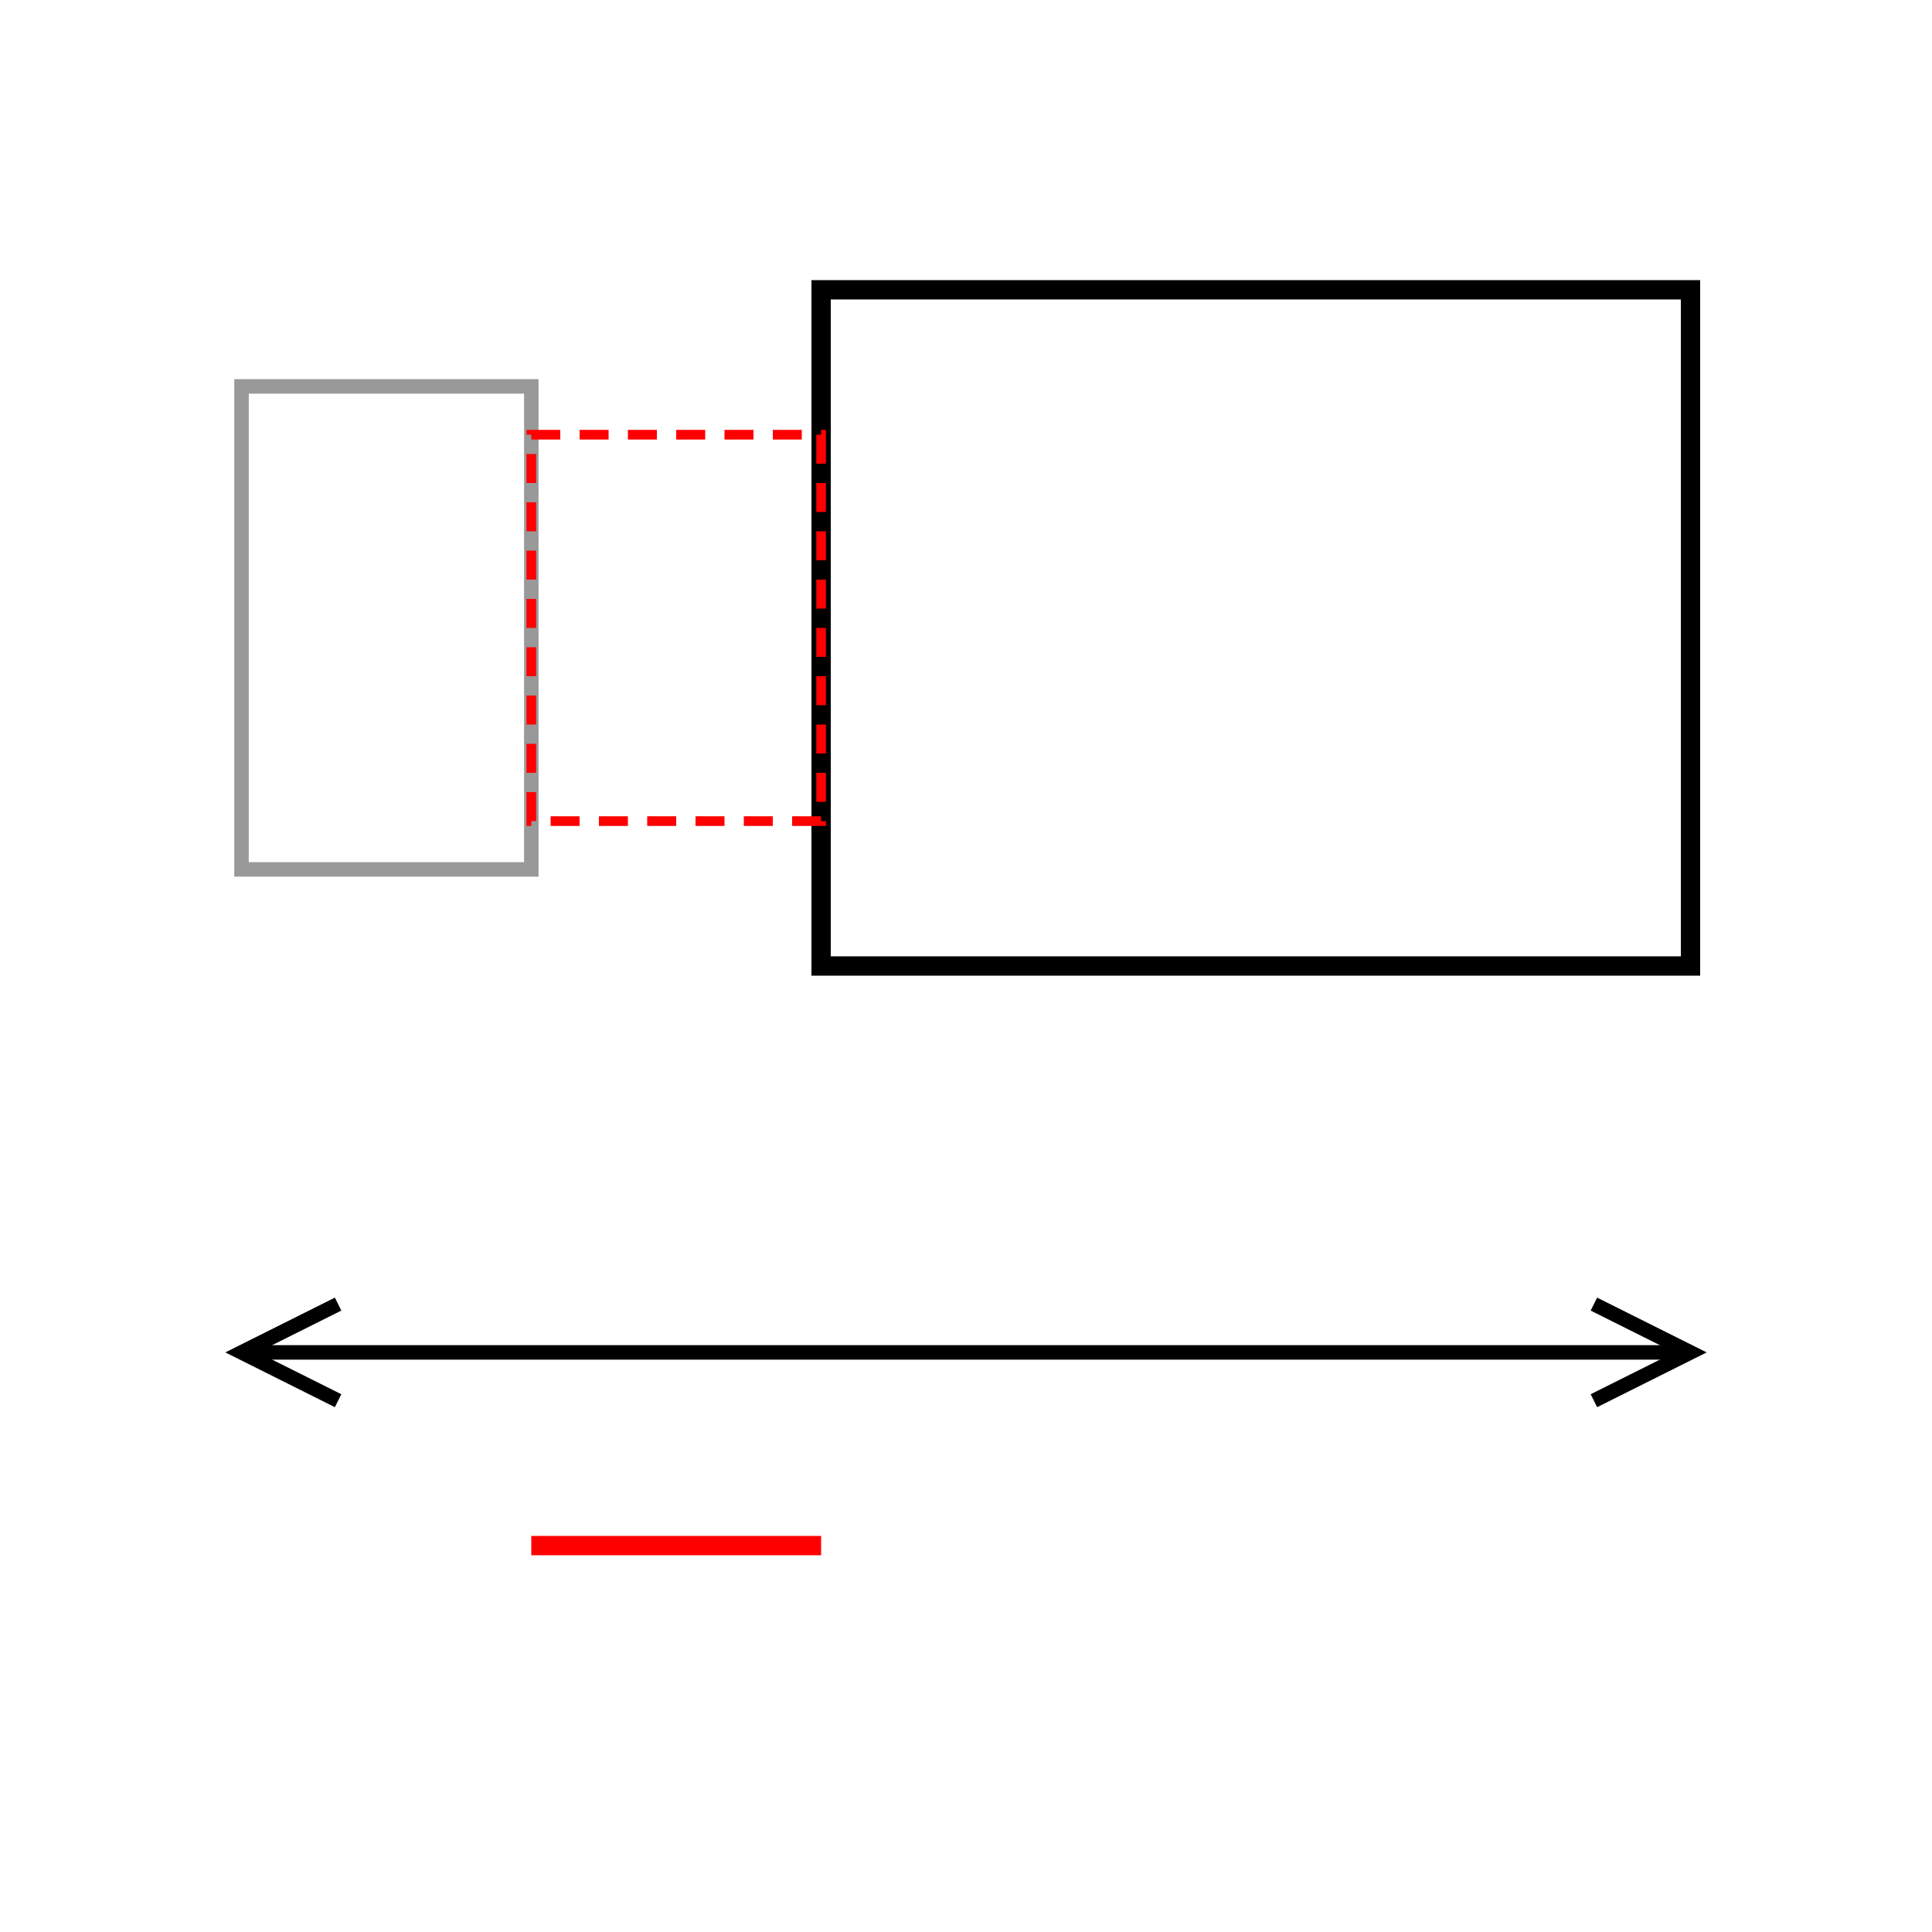
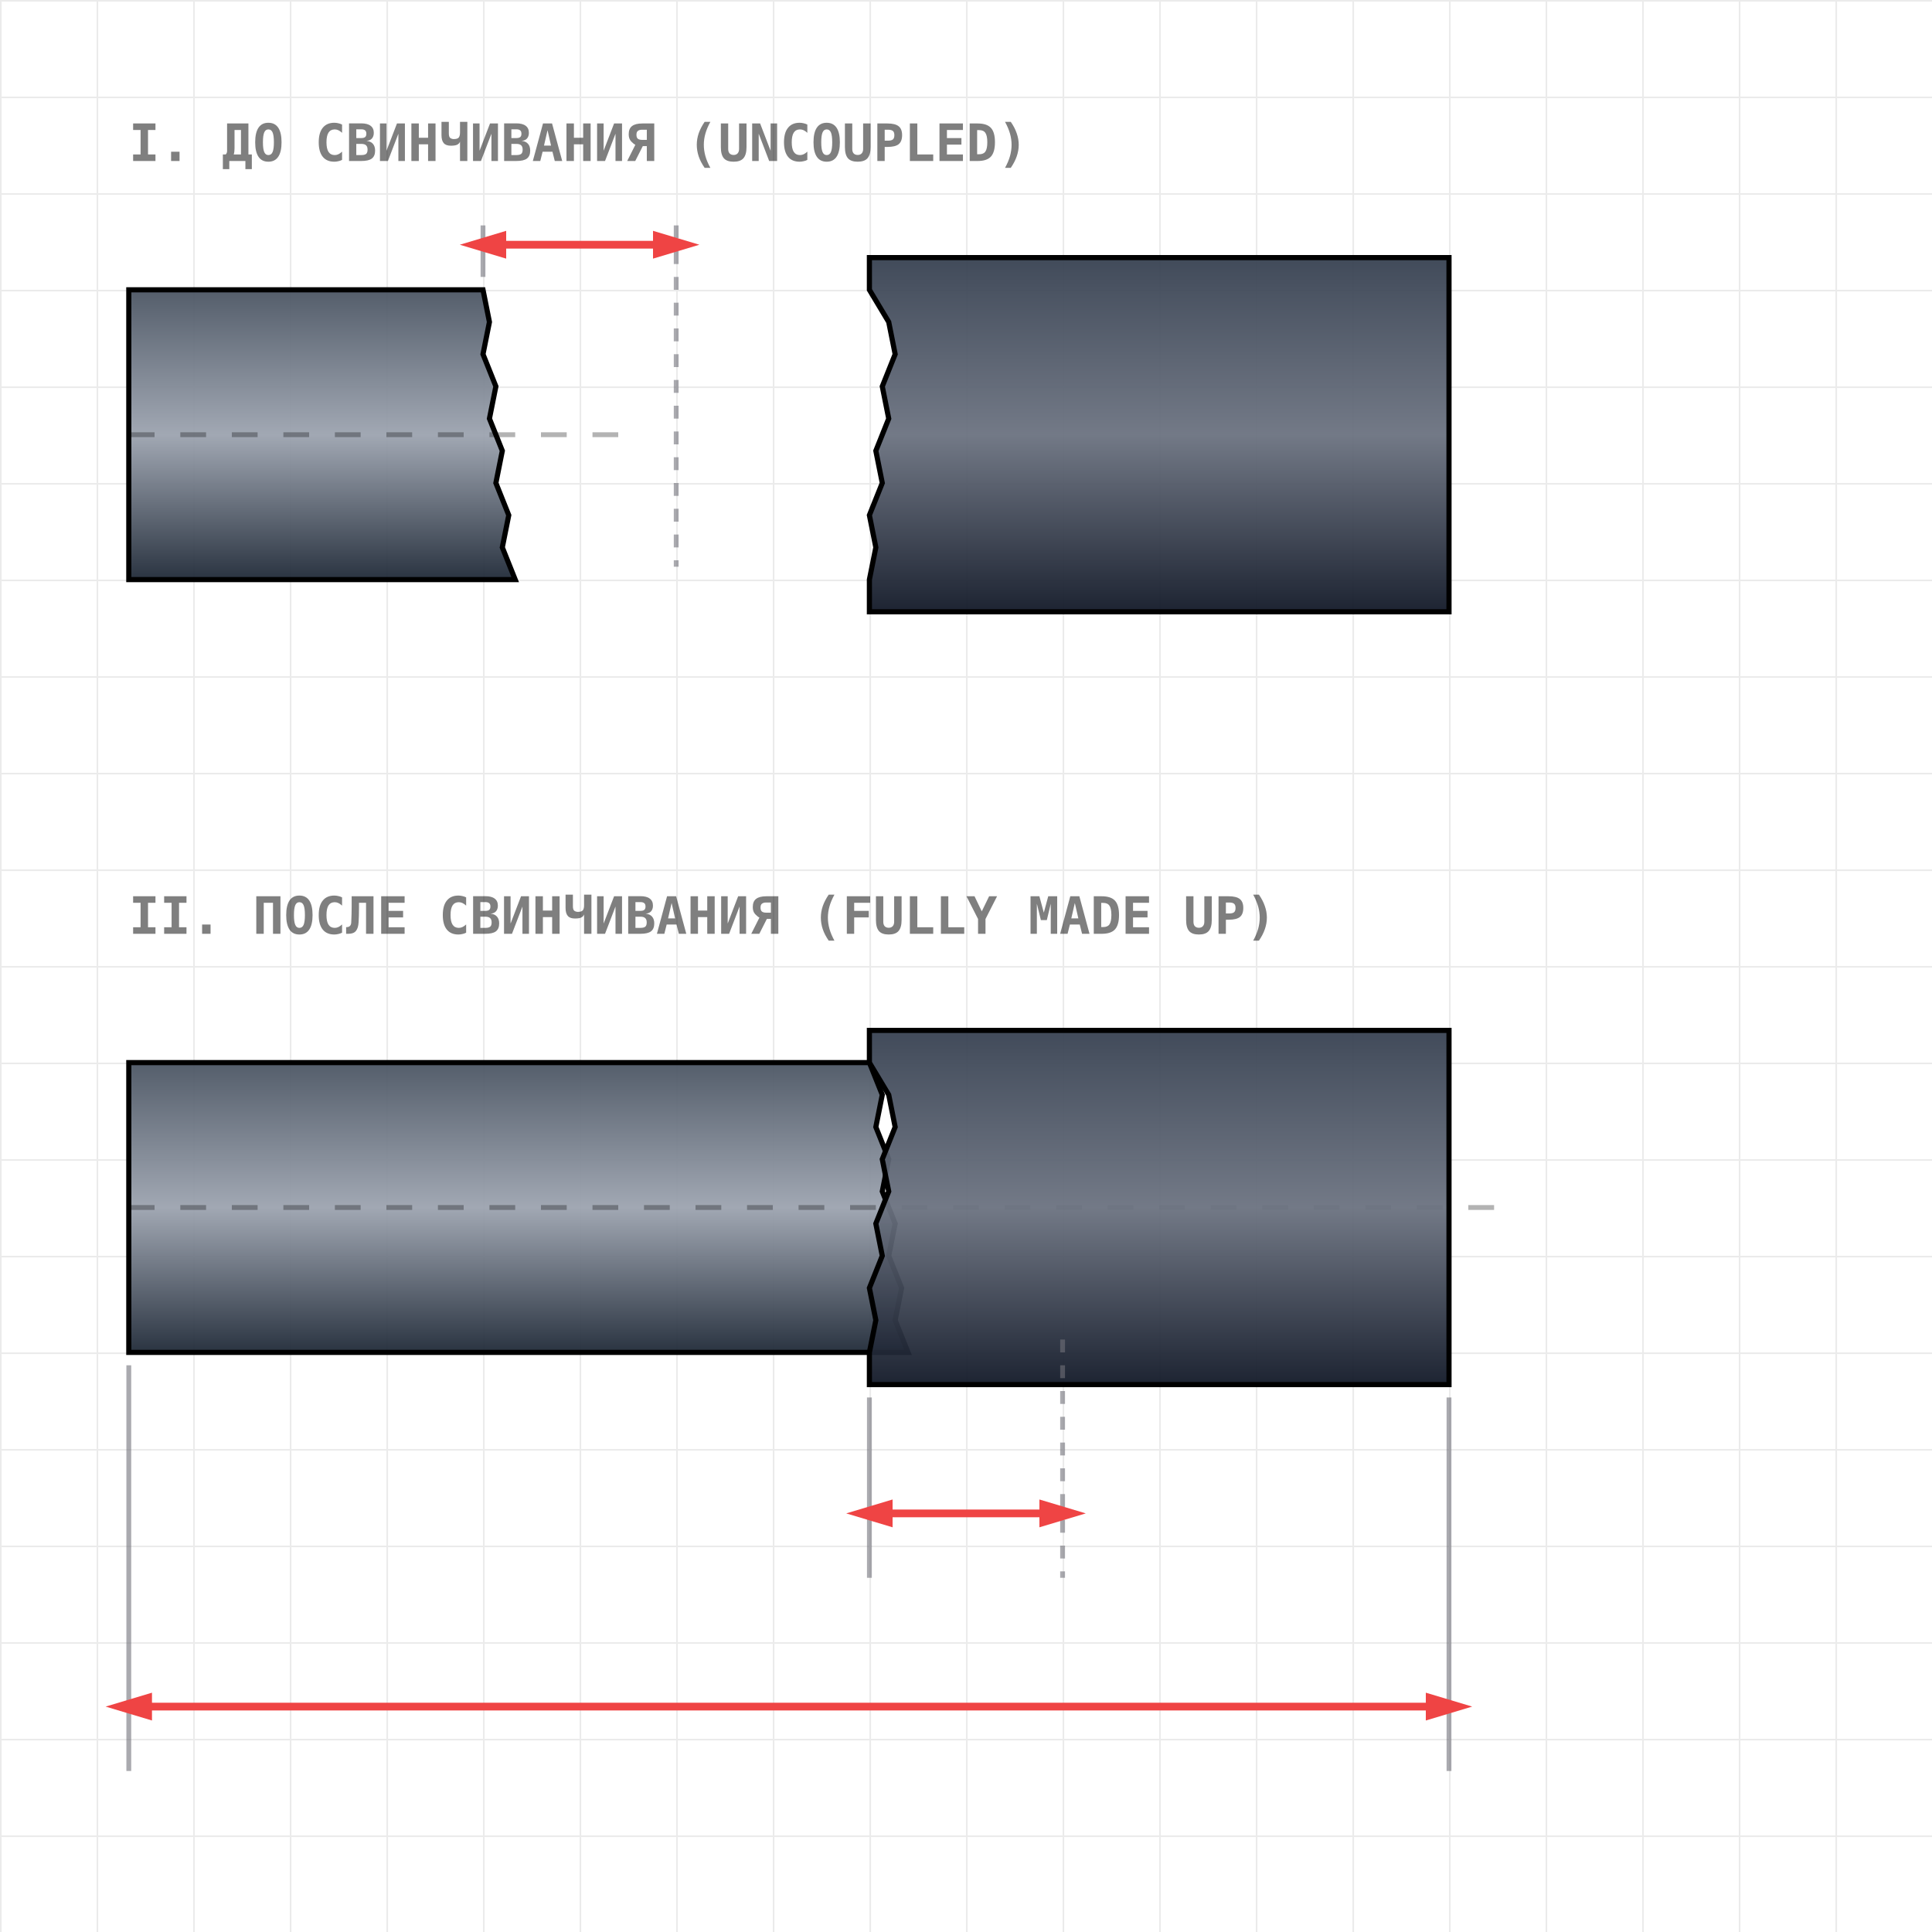
- <svg xmlns="http://www.w3.org/2000/svg" viewBox="0 0 200 200" class="w-full h-full text-zinc-800 dark:text-zinc-200">
-   <rect x="25" y="40" width="30" height="50" fill="none" stroke="currentColor" stroke-width="1.5" opacity="0.4" />
-   <rect x="85" y="30" width="90" height="70" fill="none" stroke="currentColor" stroke-width="2" />
-   <rect x="55" y="45" width="30" height="40" fill="none" stroke="red" stroke-width="1" stroke-dasharray="3,2" />
-   <path d="M 25,140 L 175,140" stroke="currentColor" stroke-width="1.5" />
-   <polyline points="35,135 25,140 35,145" fill="none" stroke="currentColor" stroke-width="1.5" />
-   <polyline points="165,135 175,140 165,145" fill="none" stroke="currentColor" stroke-width="1.5" />
-   <path d="M 55,160 L 85,160" stroke="red" stroke-width="2" />
+ <svg xmlns="http://www.w3.org/2000/svg" viewBox="0 0 300 300" class="w-full h-full text-zinc-800 dark:text-zinc-200">
+   <defs>
+     <pattern id="cad-grid" width="15" height="15" patternUnits="userSpaceOnUse">
+       <path d="M 15 0 L 0 0 0 15" fill="none" stroke="currentColor" stroke-width="0.5" opacity="0.08" />
+     </pattern>
+     <linearGradient id="metal-pin" x1="0%" y1="0%" x2="0%" y2="100%">
+       <stop offset="0%" stop-color="#4b5563" stop-opacity="0.95" />
+       <stop offset="50%" stop-color="#9ca3af" stop-opacity="0.95" />
+       <stop offset="100%" stop-color="#1f2937" stop-opacity="0.95" />
+     </linearGradient>
+     <linearGradient id="metal-coupling" x1="0%" y1="0%" x2="0%" y2="100%">
+       <stop offset="0%" stop-color="#374151" stop-opacity="0.95" />
+       <stop offset="50%" stop-color="#6b7280" stop-opacity="0.95" />
+       <stop offset="100%" stop-color="#111827" stop-opacity="0.95" />
+     </linearGradient>
+     <marker id="cad-arrow" viewBox="0 0 10 10" refX="5" refY="5" markerWidth="6" markerHeight="6" orient="auto-start-reverse">
+       <path d="M 0 2 L 10 5 L 0 8 z" fill="#ef4444" />
+     </marker>
+   </defs>
+   <rect width="100%" height="100%" fill="url(#cad-grid)" />
+   <text x="20" y="25" fill="currentColor" opacity="0.5" font-family="monospace" font-size="8px" font-weight="bold">I. ДО СВИНЧИВАНИЯ (UNCOUPLED)</text>
+   <path d="M 20,45 L 75,45 L 75,45 L 76,50 L 75,55 L 77,60 L 76,65 L 78,70 L 77,75 L 79,80 L 78,85 L 80,90 L 20,90 Z" fill="url(#metal-pin)" stroke="currentColor" stroke-width="0.8" />
+   <line x1="20" y1="67.5" x2="100" y2="67.5" stroke="currentColor" stroke-width="0.75" stroke-dasharray="4,4" opacity="0.3" />
+   <path d="M 135,40 L 225,40 L 225,95 L 135,95 L 135,90 L 136,85 L 135,80 L 137,75 L 136,70 L 138,65 L 137,60 L 139,55 L 138,50 L 135,45 Z" fill="url(#metal-coupling)" stroke="currentColor" stroke-width="0.8" />
+   <line x1="75" y1="35" x2="75" y2="43" stroke="#71717a" stroke-width="0.75" opacity="0.6" />
+   <line x1="105" y1="35" x2="105" y2="88" stroke="#71717a" stroke-width="0.75" stroke-dasharray="2,2" opacity="0.6" />
+   <line x1="75" y1="38" x2="105" y2="38" stroke="#ef4444" stroke-width="1.2" marker-start="url(#cad-arrow)" marker-end="url(#cad-arrow)" />
+   <text x="20" y="145" fill="currentColor" opacity="0.5" font-family="monospace" font-size="8px" font-weight="bold">II. ПОСЛЕ СВИНЧИВАНИЯ (FULLY MADE UP)</text>
+   <path d="M 20,165 L 135,165 L 137,170 L 136,175 L 138,180 L 137,185 L 139,190 L 138,195 L 140,200 L 139,205 L 141,210 L 20,210 Z" fill="url(#metal-pin)" stroke="currentColor" stroke-width="0.8" />
+   <line x1="20" y1="187.5" x2="235" y2="187.5" stroke="currentColor" stroke-width="0.75" stroke-dasharray="4,4" opacity="0.3" />
+   <path d="M 135,160 L 225,160 L 225,215 L 135,215 L 135,210 L 136,205 L 135,200 L 137,195 L 136,190 L 138,185 L 137,180 L 139,175 L 138,170 L 135,165 Z" fill="url(#metal-coupling)" stroke="currentColor" stroke-width="0.8" />
+   <line x1="135" y1="217" x2="135" y2="245" stroke="#71717a" stroke-width="0.75" opacity="0.6" />
+   <line x1="165" y1="208" x2="165" y2="245" stroke="#71717a" stroke-width="0.75" stroke-dasharray="2,2" opacity="0.6" />
+   <line x1="135" y1="235" x2="165" y2="235" stroke="#ef4444" stroke-width="1.2" marker-start="url(#cad-arrow)" marker-end="url(#cad-arrow)" />
+   <line x1="20" y1="212" x2="20" y2="275" stroke="#71717a" stroke-width="0.75" opacity="0.6" />
+   <line x1="225" y1="217" x2="225" y2="275" stroke="#71717a" stroke-width="0.75" opacity="0.6" />
+   <line x1="20" y1="265" x2="225" y2="265" stroke="#ef4444" stroke-width="1.2" marker-start="url(#cad-arrow)" marker-end="url(#cad-arrow)" />
</svg>
